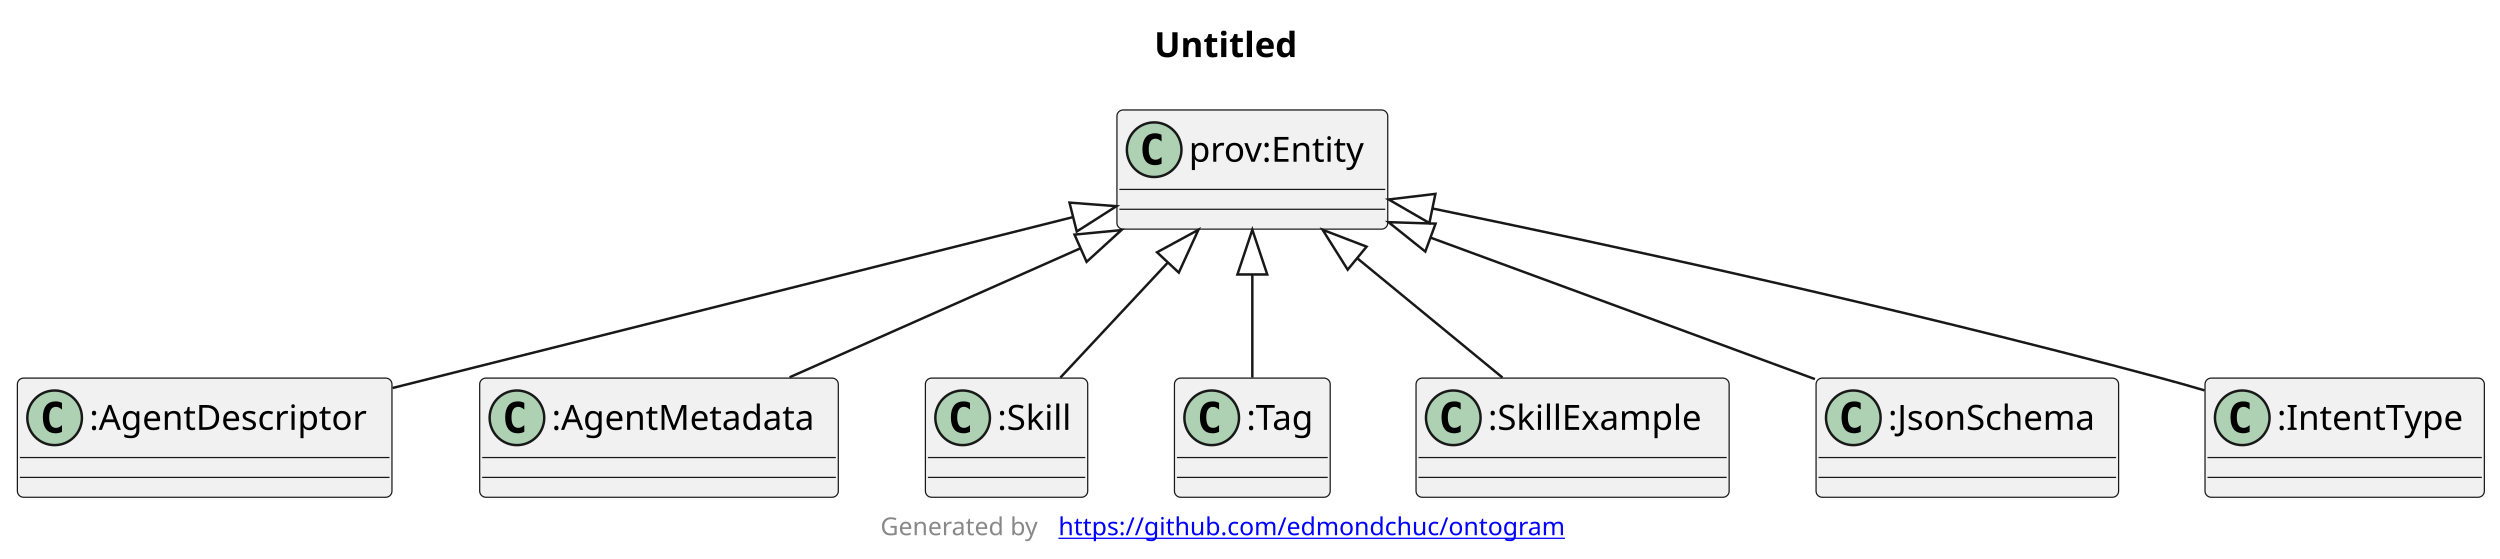
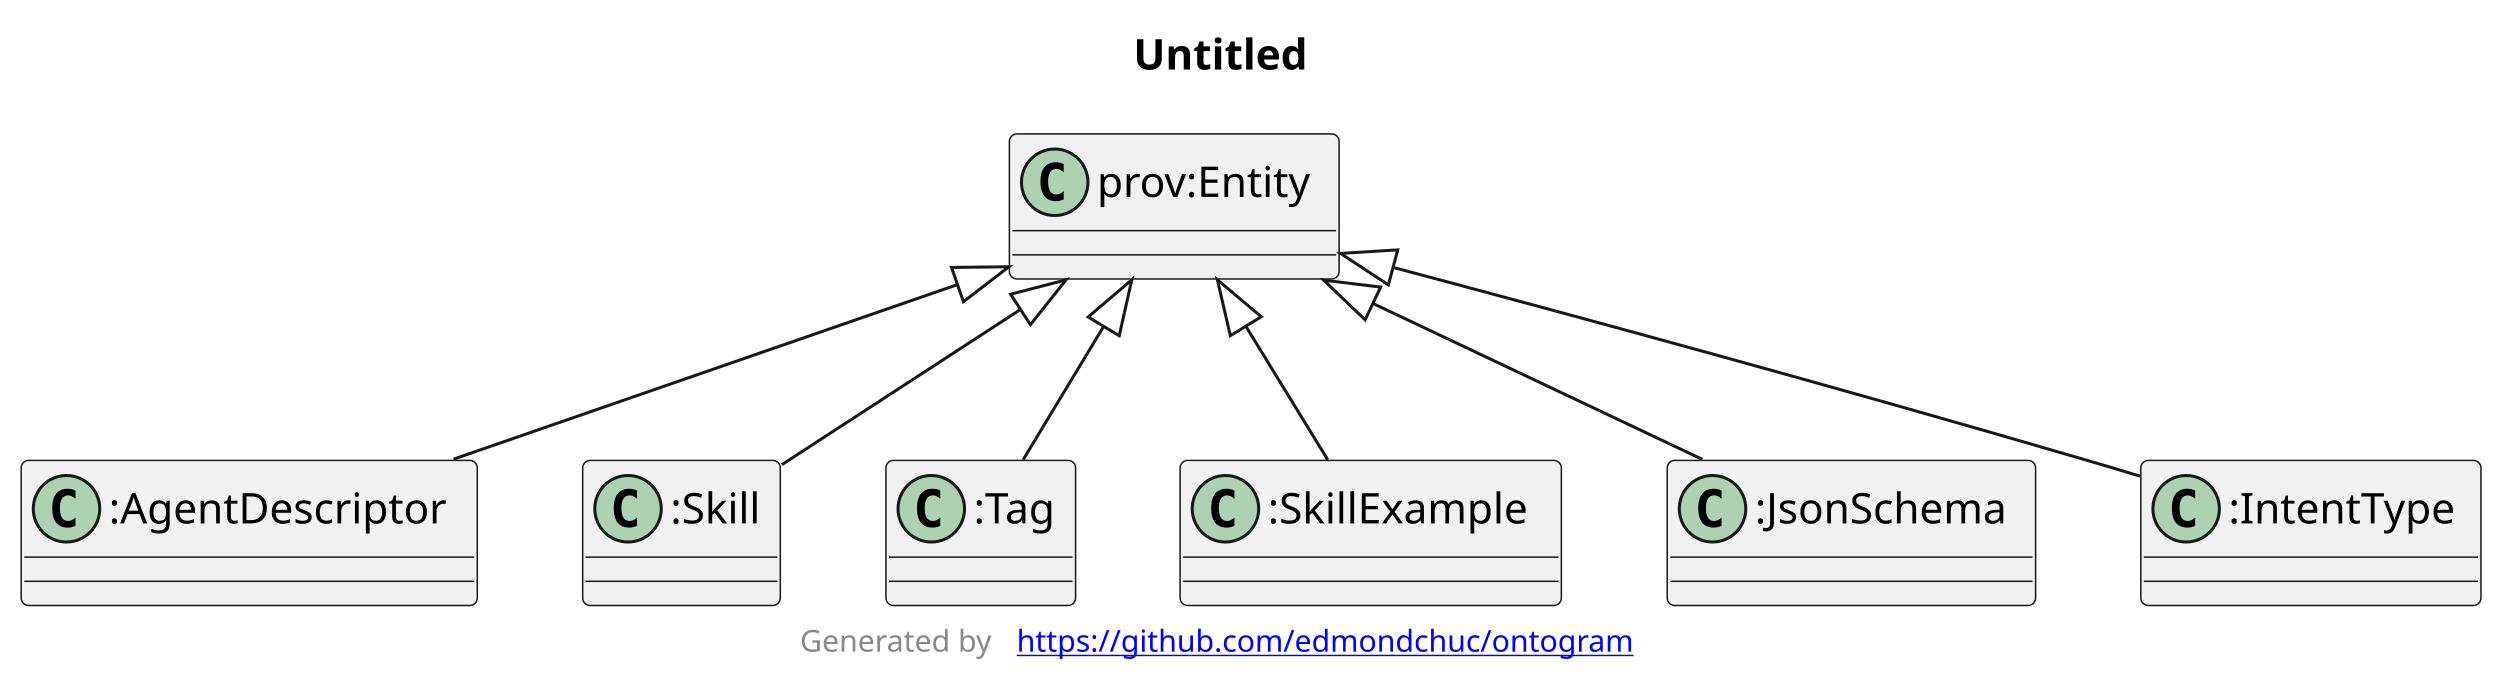
- <svg xmlns="http://www.w3.org/2000/svg" xmlns:xlink="http://www.w3.org/1999/xlink" contentStyleType="text/css" data-diagram-type="CLASS" height="225px" preserveAspectRatio="none" style="width:1007px;height:225px;background:#FFFFFF;" version="1.1" viewBox="0 0 1007 225" width="1007px" zoomAndPan="magnify">
+ <svg xmlns="http://www.w3.org/2000/svg" xmlns:xlink="http://www.w3.org/1999/xlink" contentStyleType="text/css" data-diagram-type="CLASS" height="225px" preserveAspectRatio="none" style="width:827px;height:225px;background:#FFFFFF;" version="1.1" viewBox="0 0 827 225" width="827px" zoomAndPan="magnify">
  <defs />
  <g>
    <g class="title" data-source-line="1">
-       <text fill="#000000" font-family="sans-serif" font-size="14" font-weight="bold" lengthAdjust="spacing" textLength="63.834" x="464.933" y="22.995">Untitled</text>
+       <text fill="#000000" font-family="sans-serif" font-size="14" font-weight="bold" lengthAdjust="spacing" textLength="63.834" x="374.933" y="22.995">Untitled</text>
    </g>
    <g class="entity" data-qualified-name="prov.Entity" data-source-line="2" id="ent0002">
      <a href="http://www.w3.org/ns/prov#Entity" target="_top" title="http://www.w3.org/ns/prov#Entity" xlink:actuate="onRequest" xlink:href="http://www.w3.org/ns/prov#Entity" xlink:show="new" xlink:title="http://www.w3.org/ns/prov#Entity" xlink:type="simple">
-         <rect fill="#F1F1F1" height="48" rx="2.5" ry="2.5" style="stroke:#181818;stroke-width:0.5;" width="109.082" x="449.9" y="44.297" />
-         <ellipse cx="464.9" cy="60.297" fill="#ADD1B2" rx="11" ry="11" style="stroke:#181818;stroke-width:1;" />
-         <path d="M467.869,65.938 Q467.291,66.234 466.65,66.375 Q466.009,66.531 465.306,66.531 Q462.806,66.531 461.478,64.891 Q460.166,63.234 460.166,60.109 Q460.166,56.984 461.478,55.328 Q462.806,53.672 465.306,53.672 Q466.009,53.672 466.65,53.828 Q467.306,53.984 467.869,54.281 L467.869,57 Q467.244,56.422 466.65,56.156 Q466.056,55.875 465.431,55.875 Q464.087,55.875 463.4,56.953 Q462.712,58.016 462.712,60.109 Q462.712,62.203 463.4,63.281 Q464.087,64.344 465.431,64.344 Q466.056,64.344 466.65,64.078 Q467.244,63.797 467.869,63.219 L467.869,65.938 Z " fill="#000000" />
-         <text fill="#000000" font-family="sans-serif" font-size="14" lengthAdjust="spacing" textLength="77.082" x="478.9" y="65.144">prov:Entity</text>
-         <line style="stroke:#181818;stroke-width:0.5;" x1="450.9" x2="557.982" y1="76.297" y2="76.297" />
-         <line style="stroke:#181818;stroke-width:0.5;" x1="450.9" x2="557.982" y1="84.297" y2="84.297" />
+         <rect fill="#F1F1F1" height="48" rx="2.5" ry="2.5" style="stroke:#181818;stroke-width:0.5;" width="109.082" x="333.9" y="44.297" />
+         <ellipse cx="348.9" cy="60.297" fill="#ADD1B2" rx="11" ry="11" style="stroke:#181818;stroke-width:1;" />
+         <path d="M351.869,65.938 Q351.291,66.234 350.65,66.375 Q350.009,66.531 349.306,66.531 Q346.806,66.531 345.478,64.891 Q344.166,63.234 344.166,60.109 Q344.166,56.984 345.478,55.328 Q346.806,53.672 349.306,53.672 Q350.009,53.672 350.65,53.828 Q351.306,53.984 351.869,54.281 L351.869,57 Q351.244,56.422 350.65,56.156 Q350.056,55.875 349.431,55.875 Q348.087,55.875 347.4,56.953 Q346.712,58.016 346.712,60.109 Q346.712,62.203 347.4,63.281 Q348.087,64.344 349.431,64.344 Q350.056,64.344 350.65,64.078 Q351.244,63.797 351.869,63.219 L351.869,65.938 Z " fill="#000000" />
+         <text fill="#000000" font-family="sans-serif" font-size="14" lengthAdjust="spacing" textLength="77.082" x="362.9" y="65.144">prov:Entity</text>
+         <line style="stroke:#181818;stroke-width:0.5;" x1="334.9" x2="441.982" y1="76.297" y2="76.297" />
+         <line style="stroke:#181818;stroke-width:0.5;" x1="334.9" x2="441.982" y1="84.297" y2="84.297" />
      </a>
    </g>
    <g class="entity" data-qualified-name=".AgentDescriptor" data-source-line="2" id="ent0003">
      <a href="https://www.agentictrust.io/ontology/agentictrust#AgentDescriptor" target="_top" title="https://www.agentictrust.io/ontology/agentictrust#AgentDescriptor" xlink:actuate="onRequest" xlink:href="https://www.agentictrust.io/ontology/agentictrust#AgentDescriptor" xlink:show="new" xlink:title="https://www.agentictrust.io/ontology/agentictrust#AgentDescriptor" xlink:type="simple">
        <rect fill="#F1F1F1" height="48" rx="2.5" ry="2.5" style="stroke:#181818;stroke-width:0.5;" width="150.884" x="7" y="152.297" />
        <ellipse cx="22" cy="168.297" fill="#ADD1B2" rx="11" ry="11" style="stroke:#181818;stroke-width:1;" />
        <path d="M24.969,173.938 Q24.391,174.234 23.75,174.375 Q23.109,174.531 22.406,174.531 Q19.906,174.531 18.578,172.891 Q17.266,171.234 17.266,168.109 Q17.266,164.984 18.578,163.328 Q19.906,161.672 22.406,161.672 Q23.109,161.672 23.75,161.828 Q24.406,161.984 24.969,162.281 L24.969,165 Q24.344,164.422 23.75,164.156 Q23.156,163.875 22.531,163.875 Q21.188,163.875 20.5,164.953 Q19.812,166.016 19.812,168.109 Q19.812,170.203 20.5,171.281 Q21.188,172.344 22.531,172.344 Q23.156,172.344 23.75,172.078 Q24.344,171.797 24.969,171.219 L24.969,173.938 Z " fill="#000000" />
        <text fill="#000000" font-family="sans-serif" font-size="14" lengthAdjust="spacing" textLength="118.884" x="36" y="173.144">:AgentDescriptor</text>
        <line style="stroke:#181818;stroke-width:0.5;" x1="8" x2="156.884" y1="184.297" y2="184.297" />
        <line style="stroke:#181818;stroke-width:0.5;" x1="8" x2="156.884" y1="192.297" y2="192.297" />
      </a>
    </g>
-     <g class="entity" data-qualified-name=".AgentMetadata" data-source-line="3" id="ent0005">
-       <a href="https://www.agentictrust.io/ontology/agentictrust#AgentMetadata" target="_top" title="https://www.agentictrust.io/ontology/agentictrust#AgentMetadata" xlink:actuate="onRequest" xlink:href="https://www.agentictrust.io/ontology/agentictrust#AgentMetadata" xlink:show="new" xlink:title="https://www.agentictrust.io/ontology/agentictrust#AgentMetadata" xlink:type="simple">
-         <rect fill="#F1F1F1" height="48" rx="2.5" ry="2.5" style="stroke:#181818;stroke-width:0.5;" width="144.451" x="193.22" y="152.297" />
-         <ellipse cx="208.22" cy="168.297" fill="#ADD1B2" rx="11" ry="11" style="stroke:#181818;stroke-width:1;" />
-         <path d="M211.189,173.938 Q210.611,174.234 209.97,174.375 Q209.329,174.531 208.626,174.531 Q206.126,174.531 204.798,172.891 Q203.486,171.234 203.486,168.109 Q203.486,164.984 204.798,163.328 Q206.126,161.672 208.626,161.672 Q209.329,161.672 209.97,161.828 Q210.626,161.984 211.189,162.281 L211.189,165 Q210.564,164.422 209.97,164.156 Q209.376,163.875 208.751,163.875 Q207.407,163.875 206.72,164.953 Q206.032,166.016 206.032,168.109 Q206.032,170.203 206.72,171.281 Q207.407,172.344 208.751,172.344 Q209.376,172.344 209.97,172.078 Q210.564,171.797 211.189,171.219 L211.189,173.938 Z " fill="#000000" />
-         <text fill="#000000" font-family="sans-serif" font-size="14" lengthAdjust="spacing" textLength="112.451" x="222.22" y="173.144">:AgentMetadata</text>
-         <line style="stroke:#181818;stroke-width:0.5;" x1="194.22" x2="336.671" y1="184.297" y2="184.297" />
-         <line style="stroke:#181818;stroke-width:0.5;" x1="194.22" x2="336.671" y1="192.297" y2="192.297" />
+     <g class="entity" data-qualified-name=".Skill" data-source-line="3" id="ent0005">
+       <a href="https://www.agentictrust.io/ontology/agentictrust#Skill" target="_top" title="https://www.agentictrust.io/ontology/agentictrust#Skill" xlink:actuate="onRequest" xlink:href="https://www.agentictrust.io/ontology/agentictrust#Skill" xlink:show="new" xlink:title="https://www.agentictrust.io/ontology/agentictrust#Skill" xlink:type="simple">
+         <rect fill="#F1F1F1" height="48" rx="2.5" ry="2.5" style="stroke:#181818;stroke-width:0.5;" width="65.38" x="192.75" y="152.297" />
+         <ellipse cx="207.75" cy="168.297" fill="#ADD1B2" rx="11" ry="11" style="stroke:#181818;stroke-width:1;" />
+         <path d="M210.719,173.938 Q210.141,174.234 209.5,174.375 Q208.859,174.531 208.156,174.531 Q205.656,174.531 204.328,172.891 Q203.016,171.234 203.016,168.109 Q203.016,164.984 204.328,163.328 Q205.656,161.672 208.156,161.672 Q208.859,161.672 209.5,161.828 Q210.156,161.984 210.719,162.281 L210.719,165 Q210.094,164.422 209.5,164.156 Q208.906,163.875 208.281,163.875 Q206.938,163.875 206.25,164.953 Q205.562,166.016 205.562,168.109 Q205.562,170.203 206.25,171.281 Q206.938,172.344 208.281,172.344 Q208.906,172.344 209.5,172.078 Q210.094,171.797 210.719,171.219 L210.719,173.938 Z " fill="#000000" />
+         <text fill="#000000" font-family="sans-serif" font-size="14" lengthAdjust="spacing" textLength="33.38" x="221.75" y="173.144">:Skill</text>
+         <line style="stroke:#181818;stroke-width:0.5;" x1="193.75" x2="257.13" y1="184.297" y2="184.297" />
+         <line style="stroke:#181818;stroke-width:0.5;" x1="193.75" x2="257.13" y1="192.297" y2="192.297" />
      </a>
    </g>
-     <g class="entity" data-qualified-name=".Skill" data-source-line="4" id="ent0007">
-       <a href="https://www.agentictrust.io/ontology/agentictrust#Skill" target="_top" title="https://www.agentictrust.io/ontology/agentictrust#Skill" xlink:actuate="onRequest" xlink:href="https://www.agentictrust.io/ontology/agentictrust#Skill" xlink:show="new" xlink:title="https://www.agentictrust.io/ontology/agentictrust#Skill" xlink:type="simple">
-         <rect fill="#F1F1F1" height="48" rx="2.5" ry="2.5" style="stroke:#181818;stroke-width:0.5;" width="65.38" x="372.75" y="152.297" />
-         <ellipse cx="387.75" cy="168.297" fill="#ADD1B2" rx="11" ry="11" style="stroke:#181818;stroke-width:1;" />
-         <path d="M390.719,173.938 Q390.141,174.234 389.5,174.375 Q388.859,174.531 388.156,174.531 Q385.656,174.531 384.328,172.891 Q383.016,171.234 383.016,168.109 Q383.016,164.984 384.328,163.328 Q385.656,161.672 388.156,161.672 Q388.859,161.672 389.5,161.828 Q390.156,161.984 390.719,162.281 L390.719,165 Q390.094,164.422 389.5,164.156 Q388.906,163.875 388.281,163.875 Q386.938,163.875 386.25,164.953 Q385.562,166.016 385.562,168.109 Q385.562,170.203 386.25,171.281 Q386.938,172.344 388.281,172.344 Q388.906,172.344 389.5,172.078 Q390.094,171.797 390.719,171.219 L390.719,173.938 Z " fill="#000000" />
-         <text fill="#000000" font-family="sans-serif" font-size="14" lengthAdjust="spacing" textLength="33.38" x="401.75" y="173.144">:Skill</text>
-         <line style="stroke:#181818;stroke-width:0.5;" x1="373.75" x2="437.13" y1="184.297" y2="184.297" />
-         <line style="stroke:#181818;stroke-width:0.5;" x1="373.75" x2="437.13" y1="192.297" y2="192.297" />
+     <g class="entity" data-qualified-name=".Tag" data-source-line="4" id="ent0007">
+       <a href="https://www.agentictrust.io/ontology/agentictrust#Tag" target="_top" title="https://www.agentictrust.io/ontology/agentictrust#Tag" xlink:actuate="onRequest" xlink:href="https://www.agentictrust.io/ontology/agentictrust#Tag" xlink:show="new" xlink:title="https://www.agentictrust.io/ontology/agentictrust#Tag" xlink:type="simple">
+         <rect fill="#F1F1F1" height="48" rx="2.5" ry="2.5" style="stroke:#181818;stroke-width:0.5;" width="62.734" x="293.07" y="152.297" />
+         <ellipse cx="308.07" cy="168.297" fill="#ADD1B2" rx="11" ry="11" style="stroke:#181818;stroke-width:1;" />
+         <path d="M311.039,173.938 Q310.461,174.234 309.82,174.375 Q309.179,174.531 308.476,174.531 Q305.976,174.531 304.648,172.891 Q303.336,171.234 303.336,168.109 Q303.336,164.984 304.648,163.328 Q305.976,161.672 308.476,161.672 Q309.179,161.672 309.82,161.828 Q310.476,161.984 311.039,162.281 L311.039,165 Q310.414,164.422 309.82,164.156 Q309.226,163.875 308.601,163.875 Q307.257,163.875 306.57,164.953 Q305.882,166.016 305.882,168.109 Q305.882,170.203 306.57,171.281 Q307.257,172.344 308.601,172.344 Q309.226,172.344 309.82,172.078 Q310.414,171.797 311.039,171.219 L311.039,173.938 Z " fill="#000000" />
+         <text fill="#000000" font-family="sans-serif" font-size="14" lengthAdjust="spacing" textLength="30.734" x="322.07" y="173.144">:Tag</text>
+         <line style="stroke:#181818;stroke-width:0.5;" x1="294.07" x2="354.804" y1="184.297" y2="184.297" />
+         <line style="stroke:#181818;stroke-width:0.5;" x1="294.07" x2="354.804" y1="192.297" y2="192.297" />
      </a>
    </g>
-     <g class="entity" data-qualified-name=".Tag" data-source-line="5" id="ent0009">
-       <a href="https://www.agentictrust.io/ontology/agentictrust#Tag" target="_top" title="https://www.agentictrust.io/ontology/agentictrust#Tag" xlink:actuate="onRequest" xlink:href="https://www.agentictrust.io/ontology/agentictrust#Tag" xlink:show="new" xlink:title="https://www.agentictrust.io/ontology/agentictrust#Tag" xlink:type="simple">
-         <rect fill="#F1F1F1" height="48" rx="2.5" ry="2.5" style="stroke:#181818;stroke-width:0.5;" width="62.734" x="473.07" y="152.297" />
-         <ellipse cx="488.07" cy="168.297" fill="#ADD1B2" rx="11" ry="11" style="stroke:#181818;stroke-width:1;" />
-         <path d="M491.039,173.938 Q490.461,174.234 489.82,174.375 Q489.179,174.531 488.476,174.531 Q485.976,174.531 484.648,172.891 Q483.336,171.234 483.336,168.109 Q483.336,164.984 484.648,163.328 Q485.976,161.672 488.476,161.672 Q489.179,161.672 489.82,161.828 Q490.476,161.984 491.039,162.281 L491.039,165 Q490.414,164.422 489.82,164.156 Q489.226,163.875 488.601,163.875 Q487.257,163.875 486.57,164.953 Q485.882,166.016 485.882,168.109 Q485.882,170.203 486.57,171.281 Q487.257,172.344 488.601,172.344 Q489.226,172.344 489.82,172.078 Q490.414,171.797 491.039,171.219 L491.039,173.938 Z " fill="#000000" />
-         <text fill="#000000" font-family="sans-serif" font-size="14" lengthAdjust="spacing" textLength="30.734" x="502.07" y="173.144">:Tag</text>
-         <line style="stroke:#181818;stroke-width:0.5;" x1="474.07" x2="534.804" y1="184.297" y2="184.297" />
-         <line style="stroke:#181818;stroke-width:0.5;" x1="474.07" x2="534.804" y1="192.297" y2="192.297" />
+     <g class="entity" data-qualified-name=".SkillExample" data-source-line="5" id="ent0009">
+       <a href="https://www.agentictrust.io/ontology/agentictrust#SkillExample" target="_top" title="https://www.agentictrust.io/ontology/agentictrust#SkillExample" xlink:actuate="onRequest" xlink:href="https://www.agentictrust.io/ontology/agentictrust#SkillExample" xlink:show="new" xlink:title="https://www.agentictrust.io/ontology/agentictrust#SkillExample" xlink:type="simple">
+         <rect fill="#F1F1F1" height="48" rx="2.5" ry="2.5" style="stroke:#181818;stroke-width:0.5;" width="126.117" x="390.38" y="152.297" />
+         <ellipse cx="405.38" cy="168.297" fill="#ADD1B2" rx="11" ry="11" style="stroke:#181818;stroke-width:1;" />
+         <path d="M408.349,173.938 Q407.771,174.234 407.13,174.375 Q406.489,174.531 405.786,174.531 Q403.286,174.531 401.958,172.891 Q400.646,171.234 400.646,168.109 Q400.646,164.984 401.958,163.328 Q403.286,161.672 405.786,161.672 Q406.489,161.672 407.13,161.828 Q407.786,161.984 408.349,162.281 L408.349,165 Q407.724,164.422 407.13,164.156 Q406.536,163.875 405.911,163.875 Q404.567,163.875 403.88,164.953 Q403.192,166.016 403.192,168.109 Q403.192,170.203 403.88,171.281 Q404.567,172.344 405.911,172.344 Q406.536,172.344 407.13,172.078 Q407.724,171.797 408.349,171.219 L408.349,173.938 Z " fill="#000000" />
+         <text fill="#000000" font-family="sans-serif" font-size="14" lengthAdjust="spacing" textLength="94.117" x="419.38" y="173.144">:SkillExample</text>
+         <line style="stroke:#181818;stroke-width:0.5;" x1="391.38" x2="515.497" y1="184.297" y2="184.297" />
+         <line style="stroke:#181818;stroke-width:0.5;" x1="391.38" x2="515.497" y1="192.297" y2="192.297" />
      </a>
    </g>
-     <g class="entity" data-qualified-name=".SkillExample" data-source-line="6" id="ent0011">
-       <a href="https://www.agentictrust.io/ontology/agentictrust#SkillExample" target="_top" title="https://www.agentictrust.io/ontology/agentictrust#SkillExample" xlink:actuate="onRequest" xlink:href="https://www.agentictrust.io/ontology/agentictrust#SkillExample" xlink:show="new" xlink:title="https://www.agentictrust.io/ontology/agentictrust#SkillExample" xlink:type="simple">
-         <rect fill="#F1F1F1" height="48" rx="2.5" ry="2.5" style="stroke:#181818;stroke-width:0.5;" width="126.117" x="570.38" y="152.297" />
-         <ellipse cx="585.38" cy="168.297" fill="#ADD1B2" rx="11" ry="11" style="stroke:#181818;stroke-width:1;" />
-         <path d="M588.349,173.938 Q587.771,174.234 587.13,174.375 Q586.489,174.531 585.786,174.531 Q583.286,174.531 581.958,172.891 Q580.646,171.234 580.646,168.109 Q580.646,164.984 581.958,163.328 Q583.286,161.672 585.786,161.672 Q586.489,161.672 587.13,161.828 Q587.786,161.984 588.349,162.281 L588.349,165 Q587.724,164.422 587.13,164.156 Q586.536,163.875 585.911,163.875 Q584.567,163.875 583.88,164.953 Q583.192,166.016 583.192,168.109 Q583.192,170.203 583.88,171.281 Q584.567,172.344 585.911,172.344 Q586.536,172.344 587.13,172.078 Q587.724,171.797 588.349,171.219 L588.349,173.938 Z " fill="#000000" />
-         <text fill="#000000" font-family="sans-serif" font-size="14" lengthAdjust="spacing" textLength="94.117" x="599.38" y="173.144">:SkillExample</text>
-         <line style="stroke:#181818;stroke-width:0.5;" x1="571.38" x2="695.497" y1="184.297" y2="184.297" />
-         <line style="stroke:#181818;stroke-width:0.5;" x1="571.38" x2="695.497" y1="192.297" y2="192.297" />
+     <g class="entity" data-qualified-name=".JsonSchema" data-source-line="6" id="ent0011">
+       <a href="https://www.agentictrust.io/ontology/agentictrust#JsonSchema" target="_top" title="https://www.agentictrust.io/ontology/agentictrust#JsonSchema" xlink:actuate="onRequest" xlink:href="https://www.agentictrust.io/ontology/agentictrust#JsonSchema" xlink:show="new" xlink:title="https://www.agentictrust.io/ontology/agentictrust#JsonSchema" xlink:type="simple">
+         <rect fill="#F1F1F1" height="48" rx="2.5" ry="2.5" style="stroke:#181818;stroke-width:0.5;" width="121.865" x="551.51" y="152.297" />
+         <ellipse cx="566.51" cy="168.297" fill="#ADD1B2" rx="11" ry="11" style="stroke:#181818;stroke-width:1;" />
+         <path d="M569.479,173.938 Q568.901,174.234 568.26,174.375 Q567.619,174.531 566.916,174.531 Q564.416,174.531 563.088,172.891 Q561.776,171.234 561.776,168.109 Q561.776,164.984 563.088,163.328 Q564.416,161.672 566.916,161.672 Q567.619,161.672 568.26,161.828 Q568.916,161.984 569.479,162.281 L569.479,165 Q568.854,164.422 568.26,164.156 Q567.666,163.875 567.041,163.875 Q565.697,163.875 565.01,164.953 Q564.322,166.016 564.322,168.109 Q564.322,170.203 565.01,171.281 Q565.697,172.344 567.041,172.344 Q567.666,172.344 568.26,172.078 Q568.854,171.797 569.479,171.219 L569.479,173.938 Z " fill="#000000" />
+         <text fill="#000000" font-family="sans-serif" font-size="14" lengthAdjust="spacing" textLength="89.865" x="580.51" y="173.144">:JsonSchema</text>
+         <line style="stroke:#181818;stroke-width:0.5;" x1="552.51" x2="672.375" y1="184.297" y2="184.297" />
+         <line style="stroke:#181818;stroke-width:0.5;" x1="552.51" x2="672.375" y1="192.297" y2="192.297" />
      </a>
    </g>
-     <g class="entity" data-qualified-name=".JsonSchema" data-source-line="7" id="ent0013">
-       <a href="https://www.agentictrust.io/ontology/agentictrust#JsonSchema" target="_top" title="https://www.agentictrust.io/ontology/agentictrust#JsonSchema" xlink:actuate="onRequest" xlink:href="https://www.agentictrust.io/ontology/agentictrust#JsonSchema" xlink:show="new" xlink:title="https://www.agentictrust.io/ontology/agentictrust#JsonSchema" xlink:type="simple">
-         <rect fill="#F1F1F1" height="48" rx="2.5" ry="2.5" style="stroke:#181818;stroke-width:0.5;" width="121.865" x="731.51" y="152.297" />
-         <ellipse cx="746.51" cy="168.297" fill="#ADD1B2" rx="11" ry="11" style="stroke:#181818;stroke-width:1;" />
-         <path d="M749.479,173.938 Q748.901,174.234 748.26,174.375 Q747.619,174.531 746.916,174.531 Q744.416,174.531 743.088,172.891 Q741.776,171.234 741.776,168.109 Q741.776,164.984 743.088,163.328 Q744.416,161.672 746.916,161.672 Q747.619,161.672 748.26,161.828 Q748.916,161.984 749.479,162.281 L749.479,165 Q748.854,164.422 748.26,164.156 Q747.666,163.875 747.041,163.875 Q745.697,163.875 745.01,164.953 Q744.322,166.016 744.322,168.109 Q744.322,170.203 745.01,171.281 Q745.697,172.344 747.041,172.344 Q747.666,172.344 748.26,172.078 Q748.854,171.797 749.479,171.219 L749.479,173.938 Z " fill="#000000" />
-         <text fill="#000000" font-family="sans-serif" font-size="14" lengthAdjust="spacing" textLength="89.865" x="760.51" y="173.144">:JsonSchema</text>
-         <line style="stroke:#181818;stroke-width:0.5;" x1="732.51" x2="852.375" y1="184.297" y2="184.297" />
-         <line style="stroke:#181818;stroke-width:0.5;" x1="732.51" x2="852.375" y1="192.297" y2="192.297" />
-       </a>
-     </g>
-     <g class="entity" data-qualified-name=".IntentType" data-source-line="8" id="ent0015">
+     <g class="entity" data-qualified-name=".IntentType" data-source-line="7" id="ent0013">
      <a href="https://www.agentictrust.io/ontology/agentictrust#IntentType" target="_top" title="https://www.agentictrust.io/ontology/agentictrust#IntentType" xlink:actuate="onRequest" xlink:href="https://www.agentictrust.io/ontology/agentictrust#IntentType" xlink:show="new" xlink:title="https://www.agentictrust.io/ontology/agentictrust#IntentType" xlink:type="simple">
-         <rect fill="#F1F1F1" height="48" rx="2.5" ry="2.5" style="stroke:#181818;stroke-width:0.5;" width="112.52" x="888.18" y="152.297" />
-         <ellipse cx="903.18" cy="168.297" fill="#ADD1B2" rx="11" ry="11" style="stroke:#181818;stroke-width:1;" />
-         <path d="M906.149,173.938 Q905.571,174.234 904.93,174.375 Q904.289,174.531 903.586,174.531 Q901.086,174.531 899.758,172.891 Q898.446,171.234 898.446,168.109 Q898.446,164.984 899.758,163.328 Q901.086,161.672 903.586,161.672 Q904.289,161.672 904.93,161.828 Q905.586,161.984 906.149,162.281 L906.149,165 Q905.524,164.422 904.93,164.156 Q904.336,163.875 903.711,163.875 Q902.367,163.875 901.68,164.953 Q900.992,166.016 900.992,168.109 Q900.992,170.203 901.68,171.281 Q902.367,172.344 903.711,172.344 Q904.336,172.344 904.93,172.078 Q905.524,171.797 906.149,171.219 L906.149,173.938 Z " fill="#000000" />
-         <text fill="#000000" font-family="sans-serif" font-size="14" lengthAdjust="spacing" textLength="80.52" x="917.18" y="173.144">:IntentType</text>
-         <line style="stroke:#181818;stroke-width:0.5;" x1="889.18" x2="999.701" y1="184.297" y2="184.297" />
-         <line style="stroke:#181818;stroke-width:0.5;" x1="889.18" x2="999.701" y1="192.297" y2="192.297" />
+         <rect fill="#F1F1F1" height="48" rx="2.5" ry="2.5" style="stroke:#181818;stroke-width:0.5;" width="112.52" x="708.18" y="152.297" />
+         <ellipse cx="723.18" cy="168.297" fill="#ADD1B2" rx="11" ry="11" style="stroke:#181818;stroke-width:1;" />
+         <path d="M726.149,173.938 Q725.571,174.234 724.93,174.375 Q724.289,174.531 723.586,174.531 Q721.086,174.531 719.758,172.891 Q718.446,171.234 718.446,168.109 Q718.446,164.984 719.758,163.328 Q721.086,161.672 723.586,161.672 Q724.289,161.672 724.93,161.828 Q725.586,161.984 726.149,162.281 L726.149,165 Q725.524,164.422 724.93,164.156 Q724.336,163.875 723.711,163.875 Q722.367,163.875 721.68,164.953 Q720.992,166.016 720.992,168.109 Q720.992,170.203 721.68,171.281 Q722.367,172.344 723.711,172.344 Q724.336,172.344 724.93,172.078 Q725.524,171.797 726.149,171.219 L726.149,173.938 Z " fill="#000000" />
+         <text fill="#000000" font-family="sans-serif" font-size="14" lengthAdjust="spacing" textLength="80.52" x="737.18" y="173.144">:IntentType</text>
+         <line style="stroke:#181818;stroke-width:0.5;" x1="709.18" x2="819.701" y1="184.297" y2="184.297" />
+         <line style="stroke:#181818;stroke-width:0.5;" x1="709.18" x2="819.701" y1="192.297" y2="192.297" />
      </a>
    </g>
    <g class="link" data-entity-1="ent0002" data-entity-2="ent0003" data-link-type="extension" data-source-line="2" id="lnk4">
-       <path codeLine="2" d="M432.252,87.431 C357.872,106.111 242.02,135.217 158.11,156.287" fill="none" id="prov:Entity-backto-:AgentDescriptor" style="stroke:#181818;stroke-width:1;" />
-       <polygon fill="none" points="449.71,83.047,430.791,81.612,433.714,93.251,449.71,83.047" style="stroke:#181818;stroke-width:1;" />
+       <path codeLine="2" d="M316.732,94.139 C265.322,111.949 205.27,132.747 150.04,151.877" fill="none" id="prov:Entity-backto-:AgentDescriptor" style="stroke:#181818;stroke-width:1;" />
+       <polygon fill="none" points="333.74,88.247,314.768,88.47,318.696,99.808,333.74,88.247" style="stroke:#181818;stroke-width:1;" />
    </g>
    <g class="link" data-entity-1="ent0002" data-entity-2="ent0005" data-link-type="extension" data-source-line="3" id="lnk6">
-       <path codeLine="3" d="M435.246,99.984 C395.516,117.604 357.75,134.357 318.05,151.967" fill="none" id="prov:Entity-backto-:AgentMetadata" style="stroke:#181818;stroke-width:1;" />
-       <polygon fill="none" points="451.7,92.687,432.813,94.499,437.678,105.469,451.7,92.687" style="stroke:#181818;stroke-width:1;" />
+       <path codeLine="3" d="M337.58,102.369 C309.56,120.589 285.97,135.937 258.63,153.717" fill="none" id="prov:Entity-backto-:Skill" style="stroke:#181818;stroke-width:1;" />
+       <polygon fill="none" points="352.67,92.557,334.309,97.339,340.851,107.399,352.67,92.557" style="stroke:#181818;stroke-width:1;" />
    </g>
    <g class="link" data-entity-1="ent0002" data-entity-2="ent0007" data-link-type="extension" data-source-line="4" id="lnk8">
-       <path codeLine="4" d="M470.435,105.713 C453.925,123.393 443.61,134.427 427.12,152.087" fill="none" id="prov:Entity-backto-:Skill" style="stroke:#181818;stroke-width:1;" />
-       <polygon fill="none" points="482.72,92.557,466.05,101.618,474.82,109.808,482.72,92.557" style="stroke:#181818;stroke-width:1;" />
+       <path codeLine="4" d="M365.099,107.968 C354.429,125.648 349.12,134.427 338.45,152.087" fill="none" id="prov:Entity-backto-:Tag" style="stroke:#181818;stroke-width:1;" />
+       <polygon fill="none" points="374.4,92.557,359.962,104.868,370.236,111.068,374.4,92.557" style="stroke:#181818;stroke-width:1;" />
    </g>
    <g class="link" data-entity-1="ent0002" data-entity-2="ent0009" data-link-type="extension" data-source-line="5" id="lnk10">
-       <path codeLine="5" d="M504.44,110.557 C504.44,128.237 504.44,134.427 504.44,152.087" fill="none" id="prov:Entity-backto-:Tag" style="stroke:#181818;stroke-width:1;" />
-       <polygon fill="none" points="504.44,92.557,498.44,110.557,510.44,110.557,504.44,92.557" style="stroke:#181818;stroke-width:1;" />
+       <path codeLine="5" d="M412.112,107.906 C422.942,125.586 428.38,134.427 439.21,152.087" fill="none" id="prov:Entity-backto-:SkillExample" style="stroke:#181818;stroke-width:1;" />
+       <polygon fill="none" points="402.71,92.557,406.996,111.04,417.229,104.772,402.71,92.557" style="stroke:#181818;stroke-width:1;" />
    </g>
    <g class="link" data-entity-1="ent0002" data-entity-2="ent0011" data-link-type="extension" data-source-line="6" id="lnk12">
-       <path codeLine="6" d="M546.656,103.987 C568.166,121.666 583.71,134.427 605.2,152.087" fill="none" id="prov:Entity-backto-:SkillExample" style="stroke:#181818;stroke-width:1;" />
-       <polygon fill="none" points="532.75,92.557,542.846,108.622,550.465,99.351,532.75,92.557" style="stroke:#181818;stroke-width:1;" />
+       <path codeLine="6" d="M454.15,100.387 C491.38,118.007 525.93,134.357 563.13,151.967" fill="none" id="prov:Entity-backto-:JsonSchema" style="stroke:#181818;stroke-width:1;" />
+       <polygon fill="none" points="437.88,92.687,451.583,105.81,456.717,94.964,437.88,92.687" style="stroke:#181818;stroke-width:1;" />
    </g>
    <g class="link" data-entity-1="ent0002" data-entity-2="ent0013" data-link-type="extension" data-source-line="7" id="lnk14">
-       <path codeLine="7" d="M576.182,95.704 C625.222,113.754 680.12,133.957 731.06,152.707" fill="none" id="prov:Entity-backto-:JsonSchema" style="stroke:#181818;stroke-width:1;" />
-       <polygon fill="none" points="559.29,89.487,574.11,101.335,578.255,90.074,559.29,89.487" style="stroke:#181818;stroke-width:1;" />
+       <path codeLine="7" d="M460.824,88.459 C521.464,104.609 604.47,127.127 690.44,152.297 C696.12,153.957 702.04,155.727 707.94,157.527" fill="none" id="prov:Entity-backto-:IntentType" style="stroke:#181818;stroke-width:1;" />
+       <polygon fill="none" points="443.43,83.827,459.28,94.257,462.368,82.661,443.43,83.827" style="stroke:#181818;stroke-width:1;" />
    </g>
-     <g class="link" data-entity-1="ent0002" data-entity-2="ent0015" data-link-type="extension" data-source-line="8" id="lnk16">
-       <path codeLine="8" d="M576.971,83.973 C648.841,98.753 760.95,122.917 870.44,152.297 C876.16,153.827 882.1,155.517 888.01,157.257" fill="none" id="prov:Entity-backto-:IntentType" style="stroke:#181818;stroke-width:1;" />
-       <polygon fill="none" points="559.34,80.347,575.762,89.85,578.18,78.096,559.34,80.347" style="stroke:#181818;stroke-width:1;" />
-     </g>
-     <g class="footer" data-source-line="25">
-       <text fill="#888888" font-family="sans-serif" font-size="10" lengthAdjust="spacing" textLength="68.496" x="354.648" y="215.579">Generated by</text>
+     <g class="footer" data-source-line="22">
+       <text fill="#888888" font-family="sans-serif" font-size="10" lengthAdjust="spacing" textLength="68.496" x="264.648" y="215.579">Generated by</text>
      <a href="https://github.com/edmondchuc/ontogram" target="_top" title="https://github.com/edmondchuc/ontogram" xlink:actuate="onRequest" xlink:href="https://github.com/edmondchuc/ontogram" xlink:show="new" xlink:title="https://github.com/edmondchuc/ontogram" xlink:type="simple">
-         <text fill="#0000FF" font-family="sans-serif" font-size="10" lengthAdjust="spacing" text-decoration="underline" textLength="212.73" x="426.323" y="215.579">https://github.com/edmondchuc/ontogram</text>
+         <text fill="#0000FF" font-family="sans-serif" font-size="10" lengthAdjust="spacing" text-decoration="underline" textLength="212.73" x="336.323" y="215.579">https://github.com/edmondchuc/ontogram</text>
      </a>
    </g>
  </g>
</svg>
